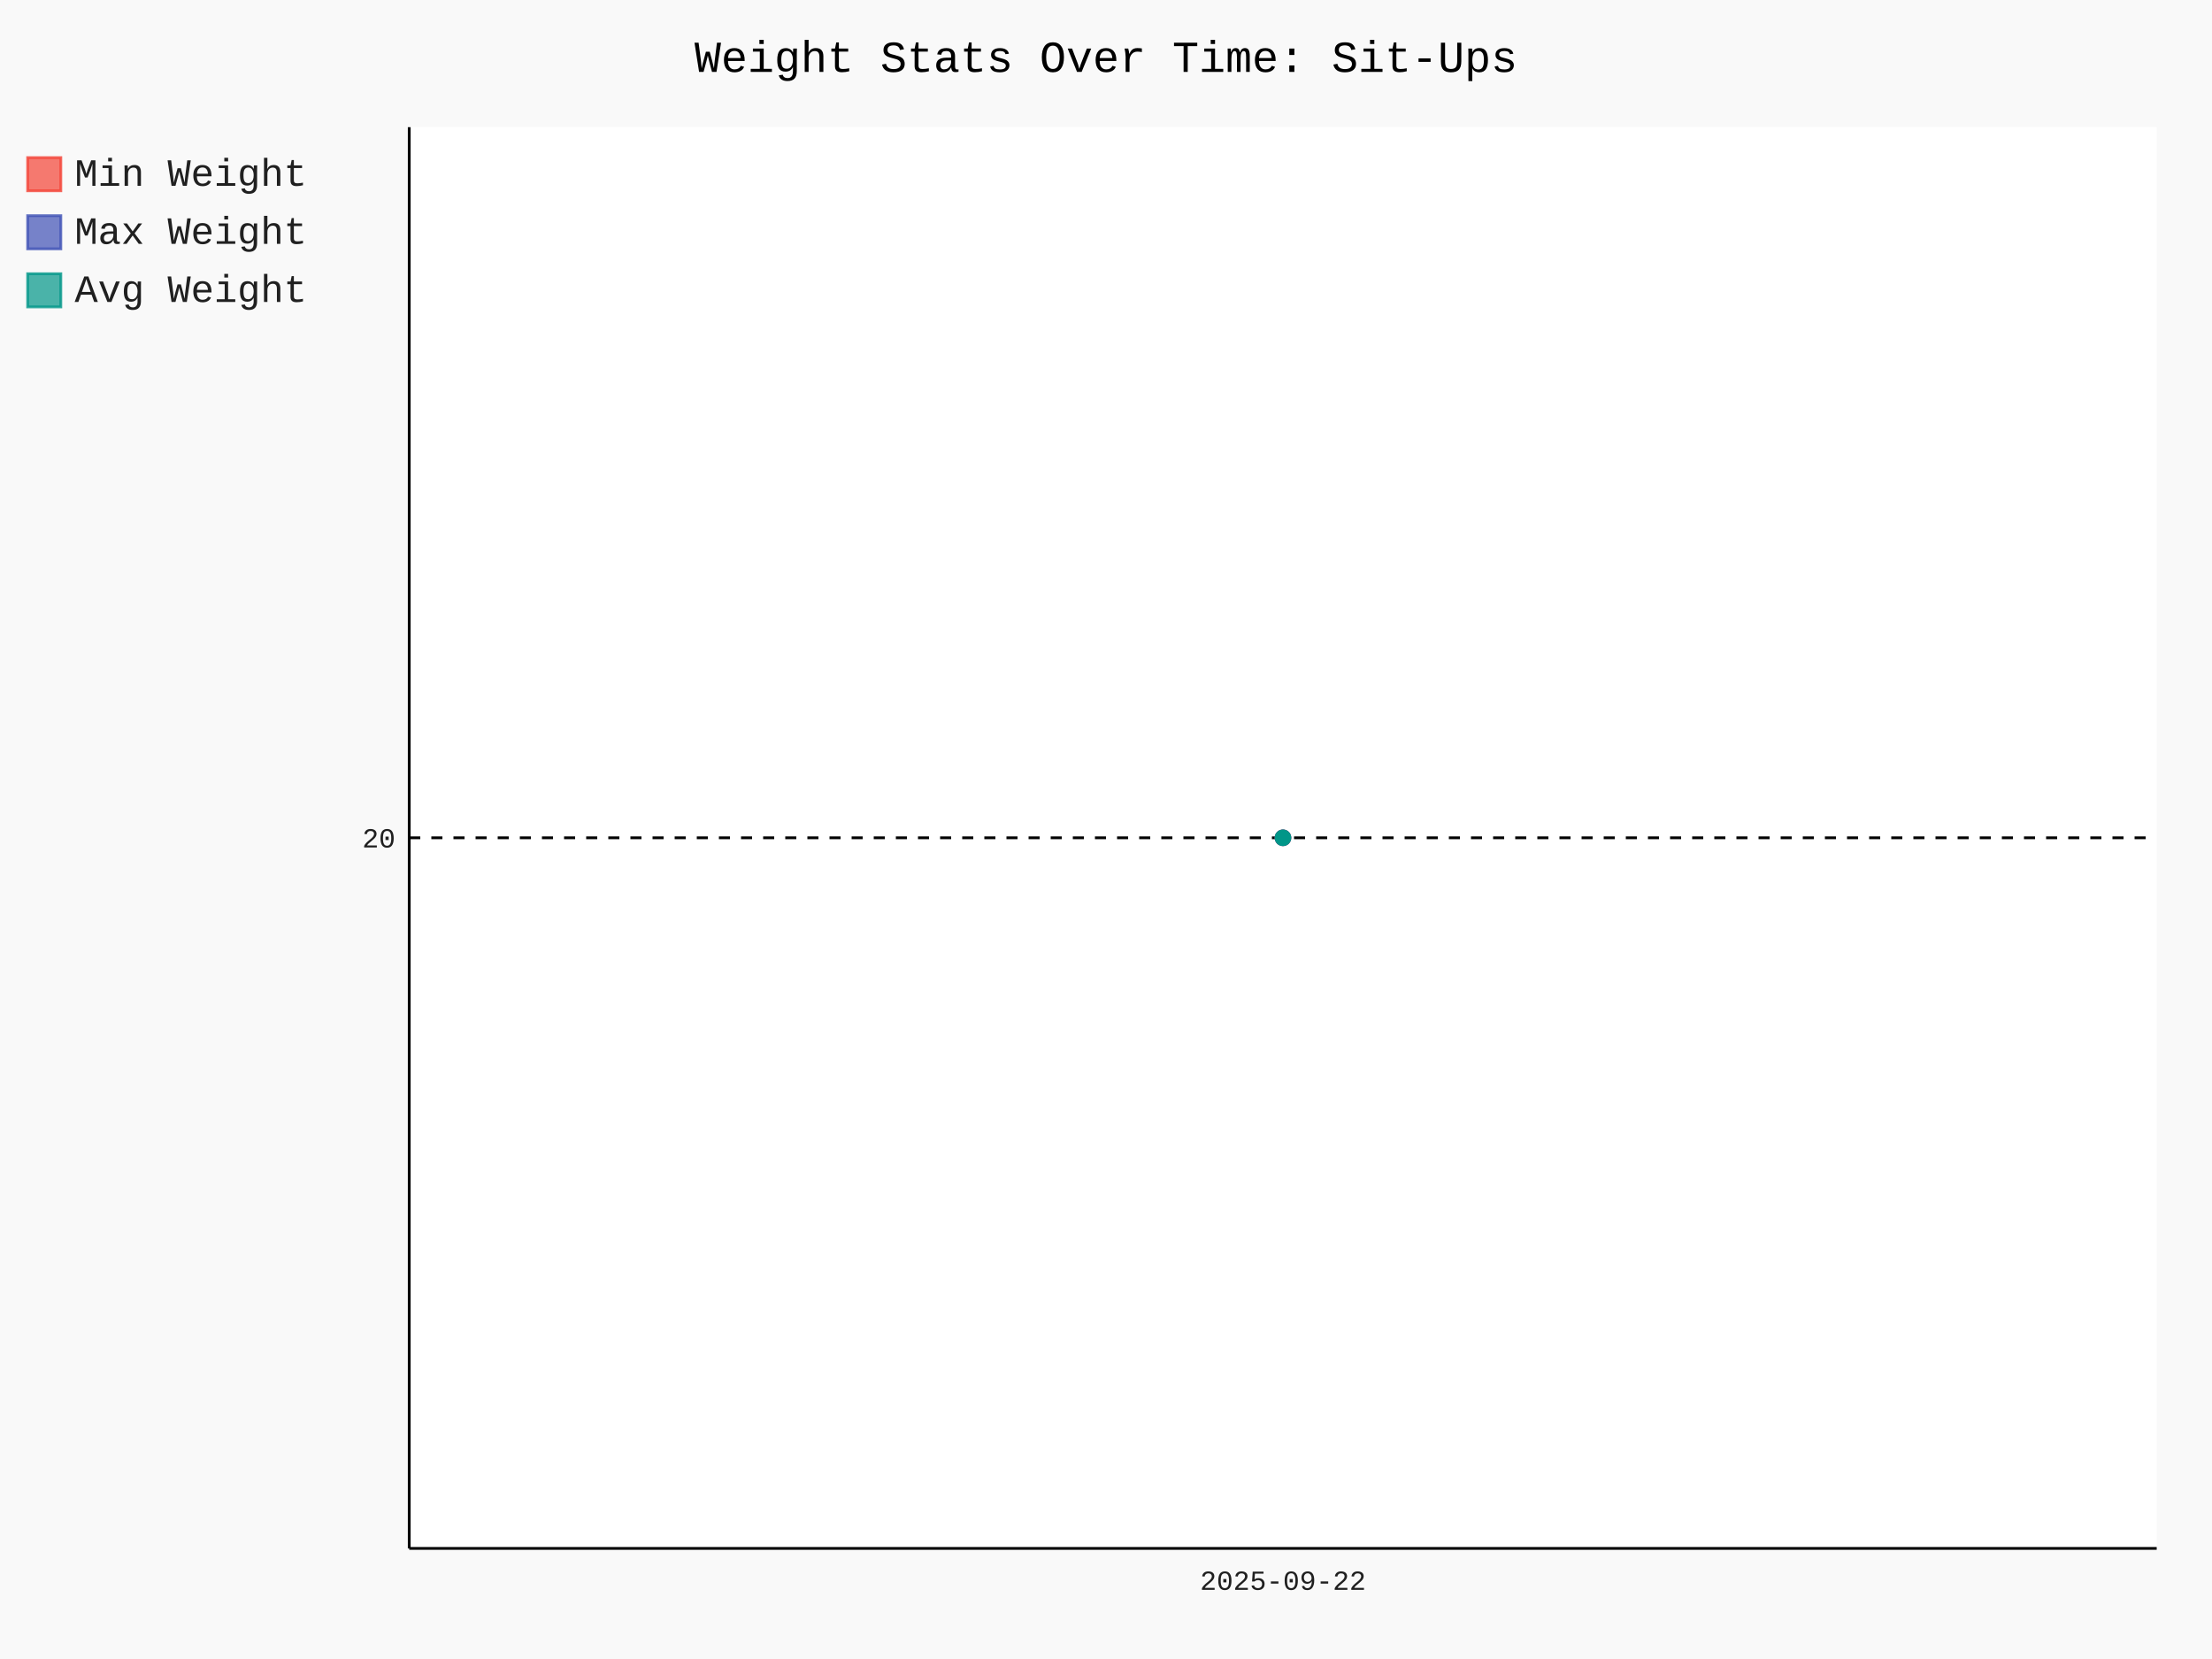
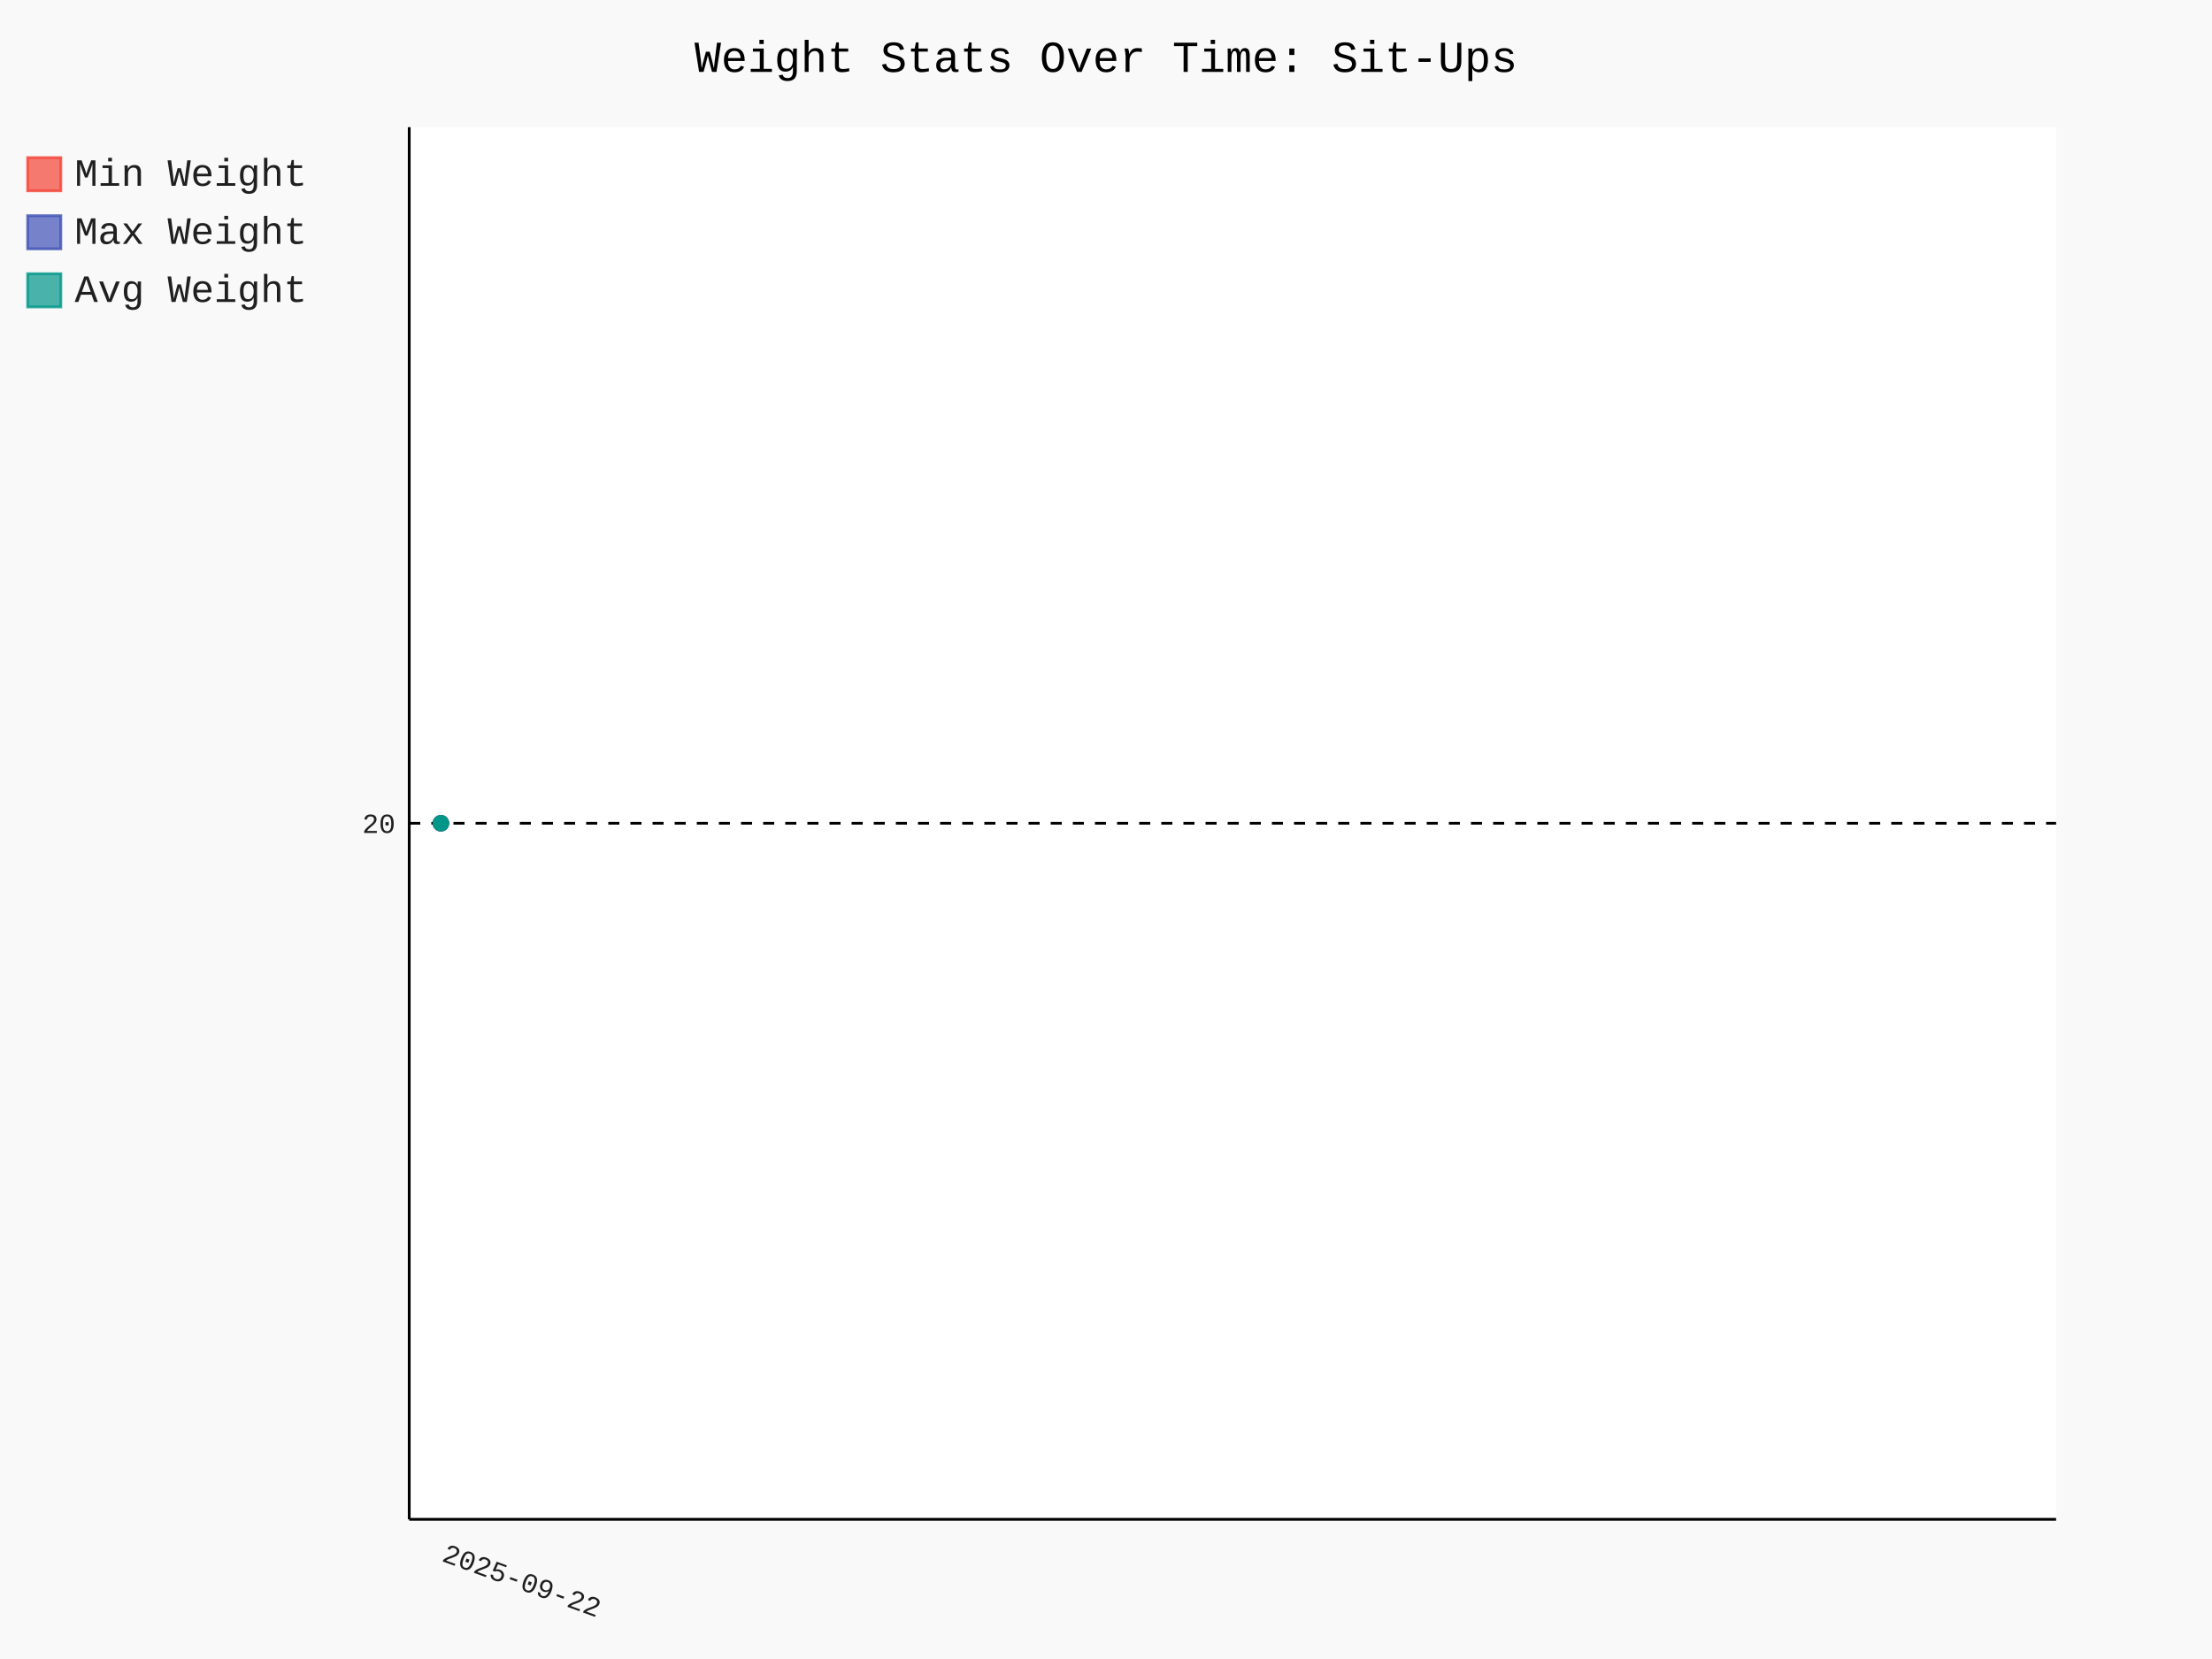
- <svg xmlns="http://www.w3.org/2000/svg" id="chart-49688735-4311-415f-bf73-6cee8f65ea35" class="pygal-chart" viewBox="0 0 800 600">
+ <svg xmlns="http://www.w3.org/2000/svg" id="chart-0d20cc01-4598-4ab0-a824-ecc88361a445" class="pygal-chart" viewBox="0 0 800 600">
  <defs>
-     <style type="text/css">#chart-49688735-4311-415f-bf73-6cee8f65ea35{-webkit-user-select:none;-webkit-font-smoothing:antialiased;font-family:Consolas,"Liberation Mono",Menlo,Courier,monospace}#chart-49688735-4311-415f-bf73-6cee8f65ea35 .title{font-family:Consolas,"Liberation Mono",Menlo,Courier,monospace;font-size:16px}#chart-49688735-4311-415f-bf73-6cee8f65ea35 .legends .legend text{font-family:Consolas,"Liberation Mono",Menlo,Courier,monospace;font-size:14px}#chart-49688735-4311-415f-bf73-6cee8f65ea35 .axis text{font-family:Consolas,"Liberation Mono",Menlo,Courier,monospace;font-size:10px}#chart-49688735-4311-415f-bf73-6cee8f65ea35 .axis text.major{font-family:Consolas,"Liberation Mono",Menlo,Courier,monospace;font-size:10px}#chart-49688735-4311-415f-bf73-6cee8f65ea35 .text-overlay text.value{font-family:Consolas,"Liberation Mono",Menlo,Courier,monospace;font-size:16px}#chart-49688735-4311-415f-bf73-6cee8f65ea35 .text-overlay text.label{font-family:Consolas,"Liberation Mono",Menlo,Courier,monospace;font-size:10px}#chart-49688735-4311-415f-bf73-6cee8f65ea35 .tooltip{font-family:Consolas,"Liberation Mono",Menlo,Courier,monospace;font-size:14px}#chart-49688735-4311-415f-bf73-6cee8f65ea35 text.no_data{font-family:Consolas,"Liberation Mono",Menlo,Courier,monospace;font-size:64px}
- #chart-49688735-4311-415f-bf73-6cee8f65ea35{background-color:rgba(249,249,249,1)}#chart-49688735-4311-415f-bf73-6cee8f65ea35 path,#chart-49688735-4311-415f-bf73-6cee8f65ea35 line,#chart-49688735-4311-415f-bf73-6cee8f65ea35 rect,#chart-49688735-4311-415f-bf73-6cee8f65ea35 circle{-webkit-transition:150ms;-moz-transition:150ms;transition:150ms}#chart-49688735-4311-415f-bf73-6cee8f65ea35 .graph &gt; .background{fill:rgba(249,249,249,1)}#chart-49688735-4311-415f-bf73-6cee8f65ea35 .plot &gt; .background{fill:rgba(255,255,255,1)}#chart-49688735-4311-415f-bf73-6cee8f65ea35 .graph{fill:rgba(0,0,0,.87)}#chart-49688735-4311-415f-bf73-6cee8f65ea35 text.no_data{fill:rgba(0,0,0,1)}#chart-49688735-4311-415f-bf73-6cee8f65ea35 .title{fill:rgba(0,0,0,1)}#chart-49688735-4311-415f-bf73-6cee8f65ea35 .legends .legend text{fill:rgba(0,0,0,.87)}#chart-49688735-4311-415f-bf73-6cee8f65ea35 .legends .legend:hover text{fill:rgba(0,0,0,1)}#chart-49688735-4311-415f-bf73-6cee8f65ea35 .axis .line{stroke:rgba(0,0,0,1)}#chart-49688735-4311-415f-bf73-6cee8f65ea35 .axis .guide.line{stroke:rgba(0,0,0,.54)}#chart-49688735-4311-415f-bf73-6cee8f65ea35 .axis .major.line{stroke:rgba(0,0,0,.87)}#chart-49688735-4311-415f-bf73-6cee8f65ea35 .axis text.major{fill:rgba(0,0,0,1)}#chart-49688735-4311-415f-bf73-6cee8f65ea35 .axis.y .guides:hover .guide.line,#chart-49688735-4311-415f-bf73-6cee8f65ea35 .line-graph .axis.x .guides:hover .guide.line,#chart-49688735-4311-415f-bf73-6cee8f65ea35 .stackedline-graph .axis.x .guides:hover .guide.line,#chart-49688735-4311-415f-bf73-6cee8f65ea35 .xy-graph .axis.x .guides:hover .guide.line{stroke:rgba(0,0,0,1)}#chart-49688735-4311-415f-bf73-6cee8f65ea35 .axis .guides:hover text{fill:rgba(0,0,0,1)}#chart-49688735-4311-415f-bf73-6cee8f65ea35 .reactive{fill-opacity:.7;stroke-opacity:.8;stroke-width:1}#chart-49688735-4311-415f-bf73-6cee8f65ea35 .ci{stroke:rgba(0,0,0,.87)}#chart-49688735-4311-415f-bf73-6cee8f65ea35 .reactive.active,#chart-49688735-4311-415f-bf73-6cee8f65ea35 .active .reactive{fill-opacity:.8;stroke-opacity:.9;stroke-width:4}#chart-49688735-4311-415f-bf73-6cee8f65ea35 .ci .reactive.active{stroke-width:1.5}#chart-49688735-4311-415f-bf73-6cee8f65ea35 .series text{fill:rgba(0,0,0,1)}#chart-49688735-4311-415f-bf73-6cee8f65ea35 .tooltip rect{fill:rgba(255,255,255,1);stroke:rgba(0,0,0,1);-webkit-transition:opacity 150ms;-moz-transition:opacity 150ms;transition:opacity 150ms}#chart-49688735-4311-415f-bf73-6cee8f65ea35 .tooltip .label{fill:rgba(0,0,0,.87)}#chart-49688735-4311-415f-bf73-6cee8f65ea35 .tooltip .label{fill:rgba(0,0,0,.87)}#chart-49688735-4311-415f-bf73-6cee8f65ea35 .tooltip .legend{font-size:.8em;fill:rgba(0,0,0,.54)}#chart-49688735-4311-415f-bf73-6cee8f65ea35 .tooltip .x_label{font-size:.6em;fill:rgba(0,0,0,1)}#chart-49688735-4311-415f-bf73-6cee8f65ea35 .tooltip .xlink{font-size:.5em;text-decoration:underline}#chart-49688735-4311-415f-bf73-6cee8f65ea35 .tooltip .value{font-size:1.5em}#chart-49688735-4311-415f-bf73-6cee8f65ea35 .bound{font-size:.5em}#chart-49688735-4311-415f-bf73-6cee8f65ea35 .max-value{font-size:.75em;fill:rgba(0,0,0,.54)}#chart-49688735-4311-415f-bf73-6cee8f65ea35 .map-element{fill:rgba(255,255,255,1);stroke:rgba(0,0,0,.54) !important}#chart-49688735-4311-415f-bf73-6cee8f65ea35 .map-element .reactive{fill-opacity:inherit;stroke-opacity:inherit}#chart-49688735-4311-415f-bf73-6cee8f65ea35 .color-0,#chart-49688735-4311-415f-bf73-6cee8f65ea35 .color-0 a:visited{stroke:#F44336;fill:#F44336}#chart-49688735-4311-415f-bf73-6cee8f65ea35 .color-1,#chart-49688735-4311-415f-bf73-6cee8f65ea35 .color-1 a:visited{stroke:#3F51B5;fill:#3F51B5}#chart-49688735-4311-415f-bf73-6cee8f65ea35 .color-2,#chart-49688735-4311-415f-bf73-6cee8f65ea35 .color-2 a:visited{stroke:#009688;fill:#009688}#chart-49688735-4311-415f-bf73-6cee8f65ea35 .text-overlay .color-0 text{fill:black}#chart-49688735-4311-415f-bf73-6cee8f65ea35 .text-overlay .color-1 text{fill:black}#chart-49688735-4311-415f-bf73-6cee8f65ea35 .text-overlay .color-2 text{fill:black}
- #chart-49688735-4311-415f-bf73-6cee8f65ea35 text.no_data{text-anchor:middle}#chart-49688735-4311-415f-bf73-6cee8f65ea35 .guide.line{fill:none}#chart-49688735-4311-415f-bf73-6cee8f65ea35 .centered{text-anchor:middle}#chart-49688735-4311-415f-bf73-6cee8f65ea35 .title{text-anchor:middle}#chart-49688735-4311-415f-bf73-6cee8f65ea35 .legends .legend text{fill-opacity:1}#chart-49688735-4311-415f-bf73-6cee8f65ea35 .axis.x text{text-anchor:middle}#chart-49688735-4311-415f-bf73-6cee8f65ea35 .axis.x:not(.web) text[transform]{text-anchor:start}#chart-49688735-4311-415f-bf73-6cee8f65ea35 .axis.x:not(.web) text[transform].backwards{text-anchor:end}#chart-49688735-4311-415f-bf73-6cee8f65ea35 .axis.y text{text-anchor:end}#chart-49688735-4311-415f-bf73-6cee8f65ea35 .axis.y text[transform].backwards{text-anchor:start}#chart-49688735-4311-415f-bf73-6cee8f65ea35 .axis.y2 text{text-anchor:start}#chart-49688735-4311-415f-bf73-6cee8f65ea35 .axis.y2 text[transform].backwards{text-anchor:end}#chart-49688735-4311-415f-bf73-6cee8f65ea35 .axis .guide.line{stroke-dasharray:4,4;stroke:black}#chart-49688735-4311-415f-bf73-6cee8f65ea35 .axis .major.guide.line{stroke-dasharray:6,6;stroke:black}#chart-49688735-4311-415f-bf73-6cee8f65ea35 .horizontal .axis.y .guide.line,#chart-49688735-4311-415f-bf73-6cee8f65ea35 .horizontal .axis.y2 .guide.line,#chart-49688735-4311-415f-bf73-6cee8f65ea35 .vertical .axis.x .guide.line{opacity:0}#chart-49688735-4311-415f-bf73-6cee8f65ea35 .horizontal .axis.always_show .guide.line,#chart-49688735-4311-415f-bf73-6cee8f65ea35 .vertical .axis.always_show .guide.line{opacity:1 !important}#chart-49688735-4311-415f-bf73-6cee8f65ea35 .axis.y .guides:hover .guide.line,#chart-49688735-4311-415f-bf73-6cee8f65ea35 .axis.y2 .guides:hover .guide.line,#chart-49688735-4311-415f-bf73-6cee8f65ea35 .axis.x .guides:hover .guide.line{opacity:1}#chart-49688735-4311-415f-bf73-6cee8f65ea35 .axis .guides:hover text{opacity:1}#chart-49688735-4311-415f-bf73-6cee8f65ea35 .nofill{fill:none}#chart-49688735-4311-415f-bf73-6cee8f65ea35 .subtle-fill{fill-opacity:.2}#chart-49688735-4311-415f-bf73-6cee8f65ea35 .dot{stroke-width:1px;fill-opacity:1;stroke-opacity:1}#chart-49688735-4311-415f-bf73-6cee8f65ea35 .dot.active{stroke-width:5px}#chart-49688735-4311-415f-bf73-6cee8f65ea35 .dot.negative{fill:transparent}#chart-49688735-4311-415f-bf73-6cee8f65ea35 text,#chart-49688735-4311-415f-bf73-6cee8f65ea35 tspan{stroke:none !important}#chart-49688735-4311-415f-bf73-6cee8f65ea35 .series text.active{opacity:1}#chart-49688735-4311-415f-bf73-6cee8f65ea35 .tooltip rect{fill-opacity:.95;stroke-width:.5}#chart-49688735-4311-415f-bf73-6cee8f65ea35 .tooltip text{fill-opacity:1}#chart-49688735-4311-415f-bf73-6cee8f65ea35 .showable{visibility:hidden}#chart-49688735-4311-415f-bf73-6cee8f65ea35 .showable.shown{visibility:visible}#chart-49688735-4311-415f-bf73-6cee8f65ea35 .gauge-background{fill:rgba(229,229,229,1);stroke:none}#chart-49688735-4311-415f-bf73-6cee8f65ea35 .bg-lines{stroke:rgba(249,249,249,1);stroke-width:2px}</style>
+     <style type="text/css">#chart-0d20cc01-4598-4ab0-a824-ecc88361a445{-webkit-user-select:none;-webkit-font-smoothing:antialiased;font-family:Consolas,"Liberation Mono",Menlo,Courier,monospace}#chart-0d20cc01-4598-4ab0-a824-ecc88361a445 .title{font-family:Consolas,"Liberation Mono",Menlo,Courier,monospace;font-size:16px}#chart-0d20cc01-4598-4ab0-a824-ecc88361a445 .legends .legend text{font-family:Consolas,"Liberation Mono",Menlo,Courier,monospace;font-size:14px}#chart-0d20cc01-4598-4ab0-a824-ecc88361a445 .axis text{font-family:Consolas,"Liberation Mono",Menlo,Courier,monospace;font-size:10px}#chart-0d20cc01-4598-4ab0-a824-ecc88361a445 .axis text.major{font-family:Consolas,"Liberation Mono",Menlo,Courier,monospace;font-size:10px}#chart-0d20cc01-4598-4ab0-a824-ecc88361a445 .text-overlay text.value{font-family:Consolas,"Liberation Mono",Menlo,Courier,monospace;font-size:16px}#chart-0d20cc01-4598-4ab0-a824-ecc88361a445 .text-overlay text.label{font-family:Consolas,"Liberation Mono",Menlo,Courier,monospace;font-size:10px}#chart-0d20cc01-4598-4ab0-a824-ecc88361a445 .tooltip{font-family:Consolas,"Liberation Mono",Menlo,Courier,monospace;font-size:14px}#chart-0d20cc01-4598-4ab0-a824-ecc88361a445 text.no_data{font-family:Consolas,"Liberation Mono",Menlo,Courier,monospace;font-size:64px}
+ #chart-0d20cc01-4598-4ab0-a824-ecc88361a445{background-color:rgba(249,249,249,1)}#chart-0d20cc01-4598-4ab0-a824-ecc88361a445 path,#chart-0d20cc01-4598-4ab0-a824-ecc88361a445 line,#chart-0d20cc01-4598-4ab0-a824-ecc88361a445 rect,#chart-0d20cc01-4598-4ab0-a824-ecc88361a445 circle{-webkit-transition:150ms;-moz-transition:150ms;transition:150ms}#chart-0d20cc01-4598-4ab0-a824-ecc88361a445 .graph &gt; .background{fill:rgba(249,249,249,1)}#chart-0d20cc01-4598-4ab0-a824-ecc88361a445 .plot &gt; .background{fill:rgba(255,255,255,1)}#chart-0d20cc01-4598-4ab0-a824-ecc88361a445 .graph{fill:rgba(0,0,0,.87)}#chart-0d20cc01-4598-4ab0-a824-ecc88361a445 text.no_data{fill:rgba(0,0,0,1)}#chart-0d20cc01-4598-4ab0-a824-ecc88361a445 .title{fill:rgba(0,0,0,1)}#chart-0d20cc01-4598-4ab0-a824-ecc88361a445 .legends .legend text{fill:rgba(0,0,0,.87)}#chart-0d20cc01-4598-4ab0-a824-ecc88361a445 .legends .legend:hover text{fill:rgba(0,0,0,1)}#chart-0d20cc01-4598-4ab0-a824-ecc88361a445 .axis .line{stroke:rgba(0,0,0,1)}#chart-0d20cc01-4598-4ab0-a824-ecc88361a445 .axis .guide.line{stroke:rgba(0,0,0,.54)}#chart-0d20cc01-4598-4ab0-a824-ecc88361a445 .axis .major.line{stroke:rgba(0,0,0,.87)}#chart-0d20cc01-4598-4ab0-a824-ecc88361a445 .axis text.major{fill:rgba(0,0,0,1)}#chart-0d20cc01-4598-4ab0-a824-ecc88361a445 .axis.y .guides:hover .guide.line,#chart-0d20cc01-4598-4ab0-a824-ecc88361a445 .line-graph .axis.x .guides:hover .guide.line,#chart-0d20cc01-4598-4ab0-a824-ecc88361a445 .stackedline-graph .axis.x .guides:hover .guide.line,#chart-0d20cc01-4598-4ab0-a824-ecc88361a445 .xy-graph .axis.x .guides:hover .guide.line{stroke:rgba(0,0,0,1)}#chart-0d20cc01-4598-4ab0-a824-ecc88361a445 .axis .guides:hover text{fill:rgba(0,0,0,1)}#chart-0d20cc01-4598-4ab0-a824-ecc88361a445 .reactive{fill-opacity:.7;stroke-opacity:.8;stroke-width:1}#chart-0d20cc01-4598-4ab0-a824-ecc88361a445 .ci{stroke:rgba(0,0,0,.87)}#chart-0d20cc01-4598-4ab0-a824-ecc88361a445 .reactive.active,#chart-0d20cc01-4598-4ab0-a824-ecc88361a445 .active .reactive{fill-opacity:.8;stroke-opacity:.9;stroke-width:4}#chart-0d20cc01-4598-4ab0-a824-ecc88361a445 .ci .reactive.active{stroke-width:1.5}#chart-0d20cc01-4598-4ab0-a824-ecc88361a445 .series text{fill:rgba(0,0,0,1)}#chart-0d20cc01-4598-4ab0-a824-ecc88361a445 .tooltip rect{fill:rgba(255,255,255,1);stroke:rgba(0,0,0,1);-webkit-transition:opacity 150ms;-moz-transition:opacity 150ms;transition:opacity 150ms}#chart-0d20cc01-4598-4ab0-a824-ecc88361a445 .tooltip .label{fill:rgba(0,0,0,.87)}#chart-0d20cc01-4598-4ab0-a824-ecc88361a445 .tooltip .label{fill:rgba(0,0,0,.87)}#chart-0d20cc01-4598-4ab0-a824-ecc88361a445 .tooltip .legend{font-size:.8em;fill:rgba(0,0,0,.54)}#chart-0d20cc01-4598-4ab0-a824-ecc88361a445 .tooltip .x_label{font-size:.6em;fill:rgba(0,0,0,1)}#chart-0d20cc01-4598-4ab0-a824-ecc88361a445 .tooltip .xlink{font-size:.5em;text-decoration:underline}#chart-0d20cc01-4598-4ab0-a824-ecc88361a445 .tooltip .value{font-size:1.5em}#chart-0d20cc01-4598-4ab0-a824-ecc88361a445 .bound{font-size:.5em}#chart-0d20cc01-4598-4ab0-a824-ecc88361a445 .max-value{font-size:.75em;fill:rgba(0,0,0,.54)}#chart-0d20cc01-4598-4ab0-a824-ecc88361a445 .map-element{fill:rgba(255,255,255,1);stroke:rgba(0,0,0,.54) !important}#chart-0d20cc01-4598-4ab0-a824-ecc88361a445 .map-element .reactive{fill-opacity:inherit;stroke-opacity:inherit}#chart-0d20cc01-4598-4ab0-a824-ecc88361a445 .color-0,#chart-0d20cc01-4598-4ab0-a824-ecc88361a445 .color-0 a:visited{stroke:#F44336;fill:#F44336}#chart-0d20cc01-4598-4ab0-a824-ecc88361a445 .color-1,#chart-0d20cc01-4598-4ab0-a824-ecc88361a445 .color-1 a:visited{stroke:#3F51B5;fill:#3F51B5}#chart-0d20cc01-4598-4ab0-a824-ecc88361a445 .color-2,#chart-0d20cc01-4598-4ab0-a824-ecc88361a445 .color-2 a:visited{stroke:#009688;fill:#009688}#chart-0d20cc01-4598-4ab0-a824-ecc88361a445 .text-overlay .color-0 text{fill:black}#chart-0d20cc01-4598-4ab0-a824-ecc88361a445 .text-overlay .color-1 text{fill:black}#chart-0d20cc01-4598-4ab0-a824-ecc88361a445 .text-overlay .color-2 text{fill:black}
+ #chart-0d20cc01-4598-4ab0-a824-ecc88361a445 text.no_data{text-anchor:middle}#chart-0d20cc01-4598-4ab0-a824-ecc88361a445 .guide.line{fill:none}#chart-0d20cc01-4598-4ab0-a824-ecc88361a445 .centered{text-anchor:middle}#chart-0d20cc01-4598-4ab0-a824-ecc88361a445 .title{text-anchor:middle}#chart-0d20cc01-4598-4ab0-a824-ecc88361a445 .legends .legend text{fill-opacity:1}#chart-0d20cc01-4598-4ab0-a824-ecc88361a445 .axis.x text{text-anchor:middle}#chart-0d20cc01-4598-4ab0-a824-ecc88361a445 .axis.x:not(.web) text[transform]{text-anchor:start}#chart-0d20cc01-4598-4ab0-a824-ecc88361a445 .axis.x:not(.web) text[transform].backwards{text-anchor:end}#chart-0d20cc01-4598-4ab0-a824-ecc88361a445 .axis.y text{text-anchor:end}#chart-0d20cc01-4598-4ab0-a824-ecc88361a445 .axis.y text[transform].backwards{text-anchor:start}#chart-0d20cc01-4598-4ab0-a824-ecc88361a445 .axis.y2 text{text-anchor:start}#chart-0d20cc01-4598-4ab0-a824-ecc88361a445 .axis.y2 text[transform].backwards{text-anchor:end}#chart-0d20cc01-4598-4ab0-a824-ecc88361a445 .axis .guide.line{stroke-dasharray:4,4;stroke:black}#chart-0d20cc01-4598-4ab0-a824-ecc88361a445 .axis .major.guide.line{stroke-dasharray:6,6;stroke:black}#chart-0d20cc01-4598-4ab0-a824-ecc88361a445 .horizontal .axis.y .guide.line,#chart-0d20cc01-4598-4ab0-a824-ecc88361a445 .horizontal .axis.y2 .guide.line,#chart-0d20cc01-4598-4ab0-a824-ecc88361a445 .vertical .axis.x .guide.line{opacity:0}#chart-0d20cc01-4598-4ab0-a824-ecc88361a445 .horizontal .axis.always_show .guide.line,#chart-0d20cc01-4598-4ab0-a824-ecc88361a445 .vertical .axis.always_show .guide.line{opacity:1 !important}#chart-0d20cc01-4598-4ab0-a824-ecc88361a445 .axis.y .guides:hover .guide.line,#chart-0d20cc01-4598-4ab0-a824-ecc88361a445 .axis.y2 .guides:hover .guide.line,#chart-0d20cc01-4598-4ab0-a824-ecc88361a445 .axis.x .guides:hover .guide.line{opacity:1}#chart-0d20cc01-4598-4ab0-a824-ecc88361a445 .axis .guides:hover text{opacity:1}#chart-0d20cc01-4598-4ab0-a824-ecc88361a445 .nofill{fill:none}#chart-0d20cc01-4598-4ab0-a824-ecc88361a445 .subtle-fill{fill-opacity:.2}#chart-0d20cc01-4598-4ab0-a824-ecc88361a445 .dot{stroke-width:1px;fill-opacity:1;stroke-opacity:1}#chart-0d20cc01-4598-4ab0-a824-ecc88361a445 .dot.active{stroke-width:5px}#chart-0d20cc01-4598-4ab0-a824-ecc88361a445 .dot.negative{fill:transparent}#chart-0d20cc01-4598-4ab0-a824-ecc88361a445 text,#chart-0d20cc01-4598-4ab0-a824-ecc88361a445 tspan{stroke:none !important}#chart-0d20cc01-4598-4ab0-a824-ecc88361a445 .series text.active{opacity:1}#chart-0d20cc01-4598-4ab0-a824-ecc88361a445 .tooltip rect{fill-opacity:.95;stroke-width:.5}#chart-0d20cc01-4598-4ab0-a824-ecc88361a445 .tooltip text{fill-opacity:1}#chart-0d20cc01-4598-4ab0-a824-ecc88361a445 .showable{visibility:hidden}#chart-0d20cc01-4598-4ab0-a824-ecc88361a445 .showable.shown{visibility:visible}#chart-0d20cc01-4598-4ab0-a824-ecc88361a445 .gauge-background{fill:rgba(229,229,229,1);stroke:none}#chart-0d20cc01-4598-4ab0-a824-ecc88361a445 .bg-lines{stroke:rgba(249,249,249,1);stroke-width:2px}</style>
  </defs>
-   <g class="graph line-graph vertical">
+   <g class="graph xy-graph vertical">
    <rect x="0" y="0" width="800" height="600" class="background" />
    <g transform="translate(148, 46)" class="plot">
-       <rect x="0" y="0" width="632.0" height="514" class="background" />
+       <rect x="0" y="0" width="595.618" height="503.479" class="background" />
      <g class="axis y always_show">
-         <path d="M0 514 h632" class="line" />
+         <path d="M0 503.479 h595.618" class="line" />
        <g class="guides">
-           <path d="M0 257 h632" class="guide line" />
-           <text x="-5" y="260.5" class="">20</text>
+           <path d="M0 251.739 h595.618" class="guide line" />
+           <text x="-5" y="255.239" class="">20</text>
        </g>
      </g>
      <g class="axis x">
-         <path d="M0 0 v514" class="line" />
+         <path d="M0 0 v503.479" class="line" />
        <g class="guides">
-           <path d="M316 0 v514" class="guide line" />
-           <text x="316.0" y="529.0" class="">2025-09-22</text>
+           <path d="M11.454 0 v503.479" class="guide line" />
+           <text x="11.454" y="518.479" class="" transform="rotate(20 11.45419 518.4788)">2025-09-22</text>
        </g>
      </g>
      <g class="series serie-0 color-0" />
      <g class="series serie-1 color-1" />
      <g class="series serie-2 color-2" />
    </g>
    <g class="titles">
      <text x="400.0" y="26" class="title plot_title">Weight Stats Over Time: Sit-Ups</text>
    </g>
    <g transform="translate(148, 46)" class="plot overlay">
      <g class="series serie-0 color-0">
        <g class="dots">
-           <circle cx="316.0" cy="257" r="2.5" class="dot reactive tooltip-trigger" />
+           <circle cx="11.454" cy="251.739" r="2.5" class="dot reactive tooltip-trigger" />
        </g>
      </g>
      <g class="series serie-1 color-1">
        <g class="dots">
-           <circle cx="316.0" cy="257" r="2.5" class="dot reactive tooltip-trigger" />
+           <circle cx="11.454" cy="251.739" r="2.5" class="dot reactive tooltip-trigger" />
        </g>
      </g>
      <g class="series serie-2 color-2">
        <g class="dots">
-           <circle cx="316.0" cy="257" r="2.5" class="dot reactive tooltip-trigger" />
+           <circle cx="11.454" cy="251.739" r="2.5" class="dot reactive tooltip-trigger" />
        </g>
      </g>
    </g>
    <g transform="translate(148, 46)" class="plot text-overlay">
      <g class="series serie-0 color-0" />
      <g class="series serie-1 color-1" />
      <g class="series serie-2 color-2" />
    </g>
    <g transform="translate(148, 46)" class="plot tooltip-overlay">
      <g transform="translate(0 0)" style="opacity: 0" class="tooltip">
        <rect rx="0" ry="0" width="0" height="0" class="tooltip-box" />
        <g class="text" />
      </g>
    </g>
    <g transform="translate(10, 56)" class="legends">
      <g id="activate-serie-0" class="legend reactive activate-serie">
        <rect x="0.0" y="1.0" width="12" height="12" class="color-0 reactive" />
        <text x="17.0" y="11.2">Min Weight</text>
      </g>
      <g id="activate-serie-1" class="legend reactive activate-serie">
        <rect x="0.0" y="22.0" width="12" height="12" class="color-1 reactive" />
        <text x="17.0" y="32.2">Max Weight</text>
      </g>
      <g id="activate-serie-2" class="legend reactive activate-serie">
        <rect x="0.0" y="43.0" width="12" height="12" class="color-2 reactive" />
        <text x="17.0" y="53.2">Avg Weight</text>
      </g>
    </g>
-     <g transform="translate(790, 56)" class="legends" />
+     <g transform="translate(753, 56)" class="legends" />
  </g>
</svg>
